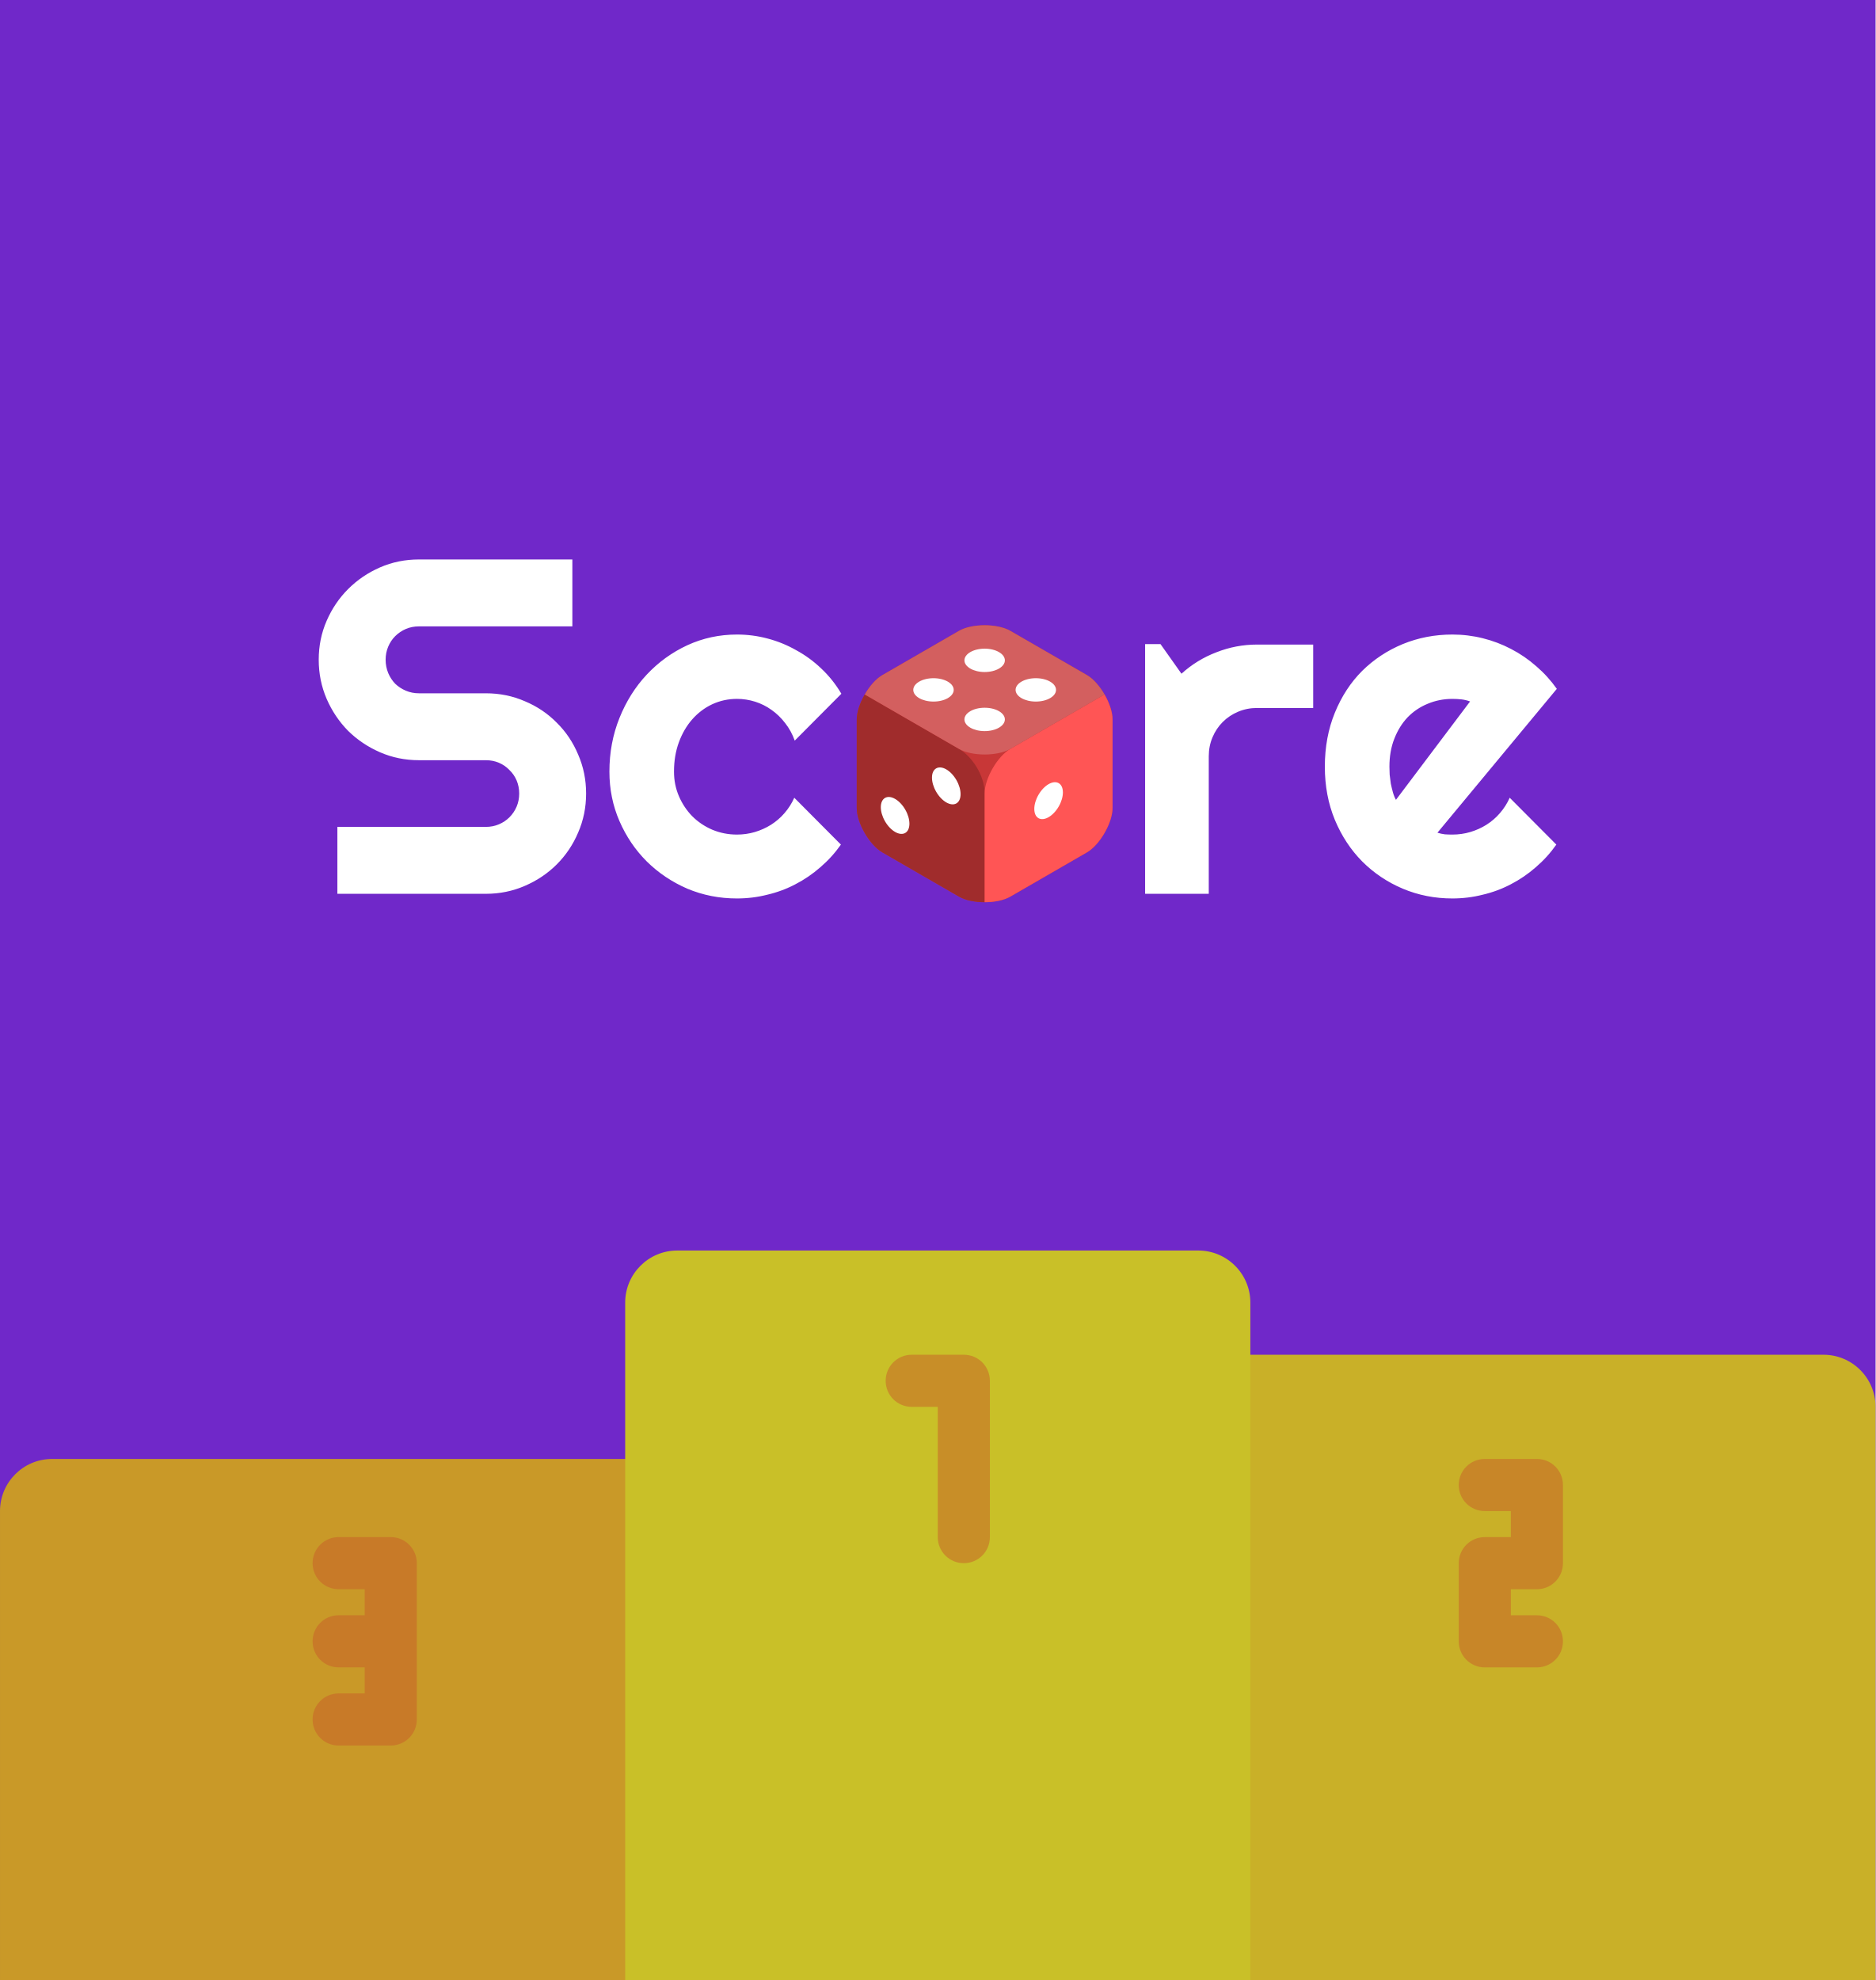
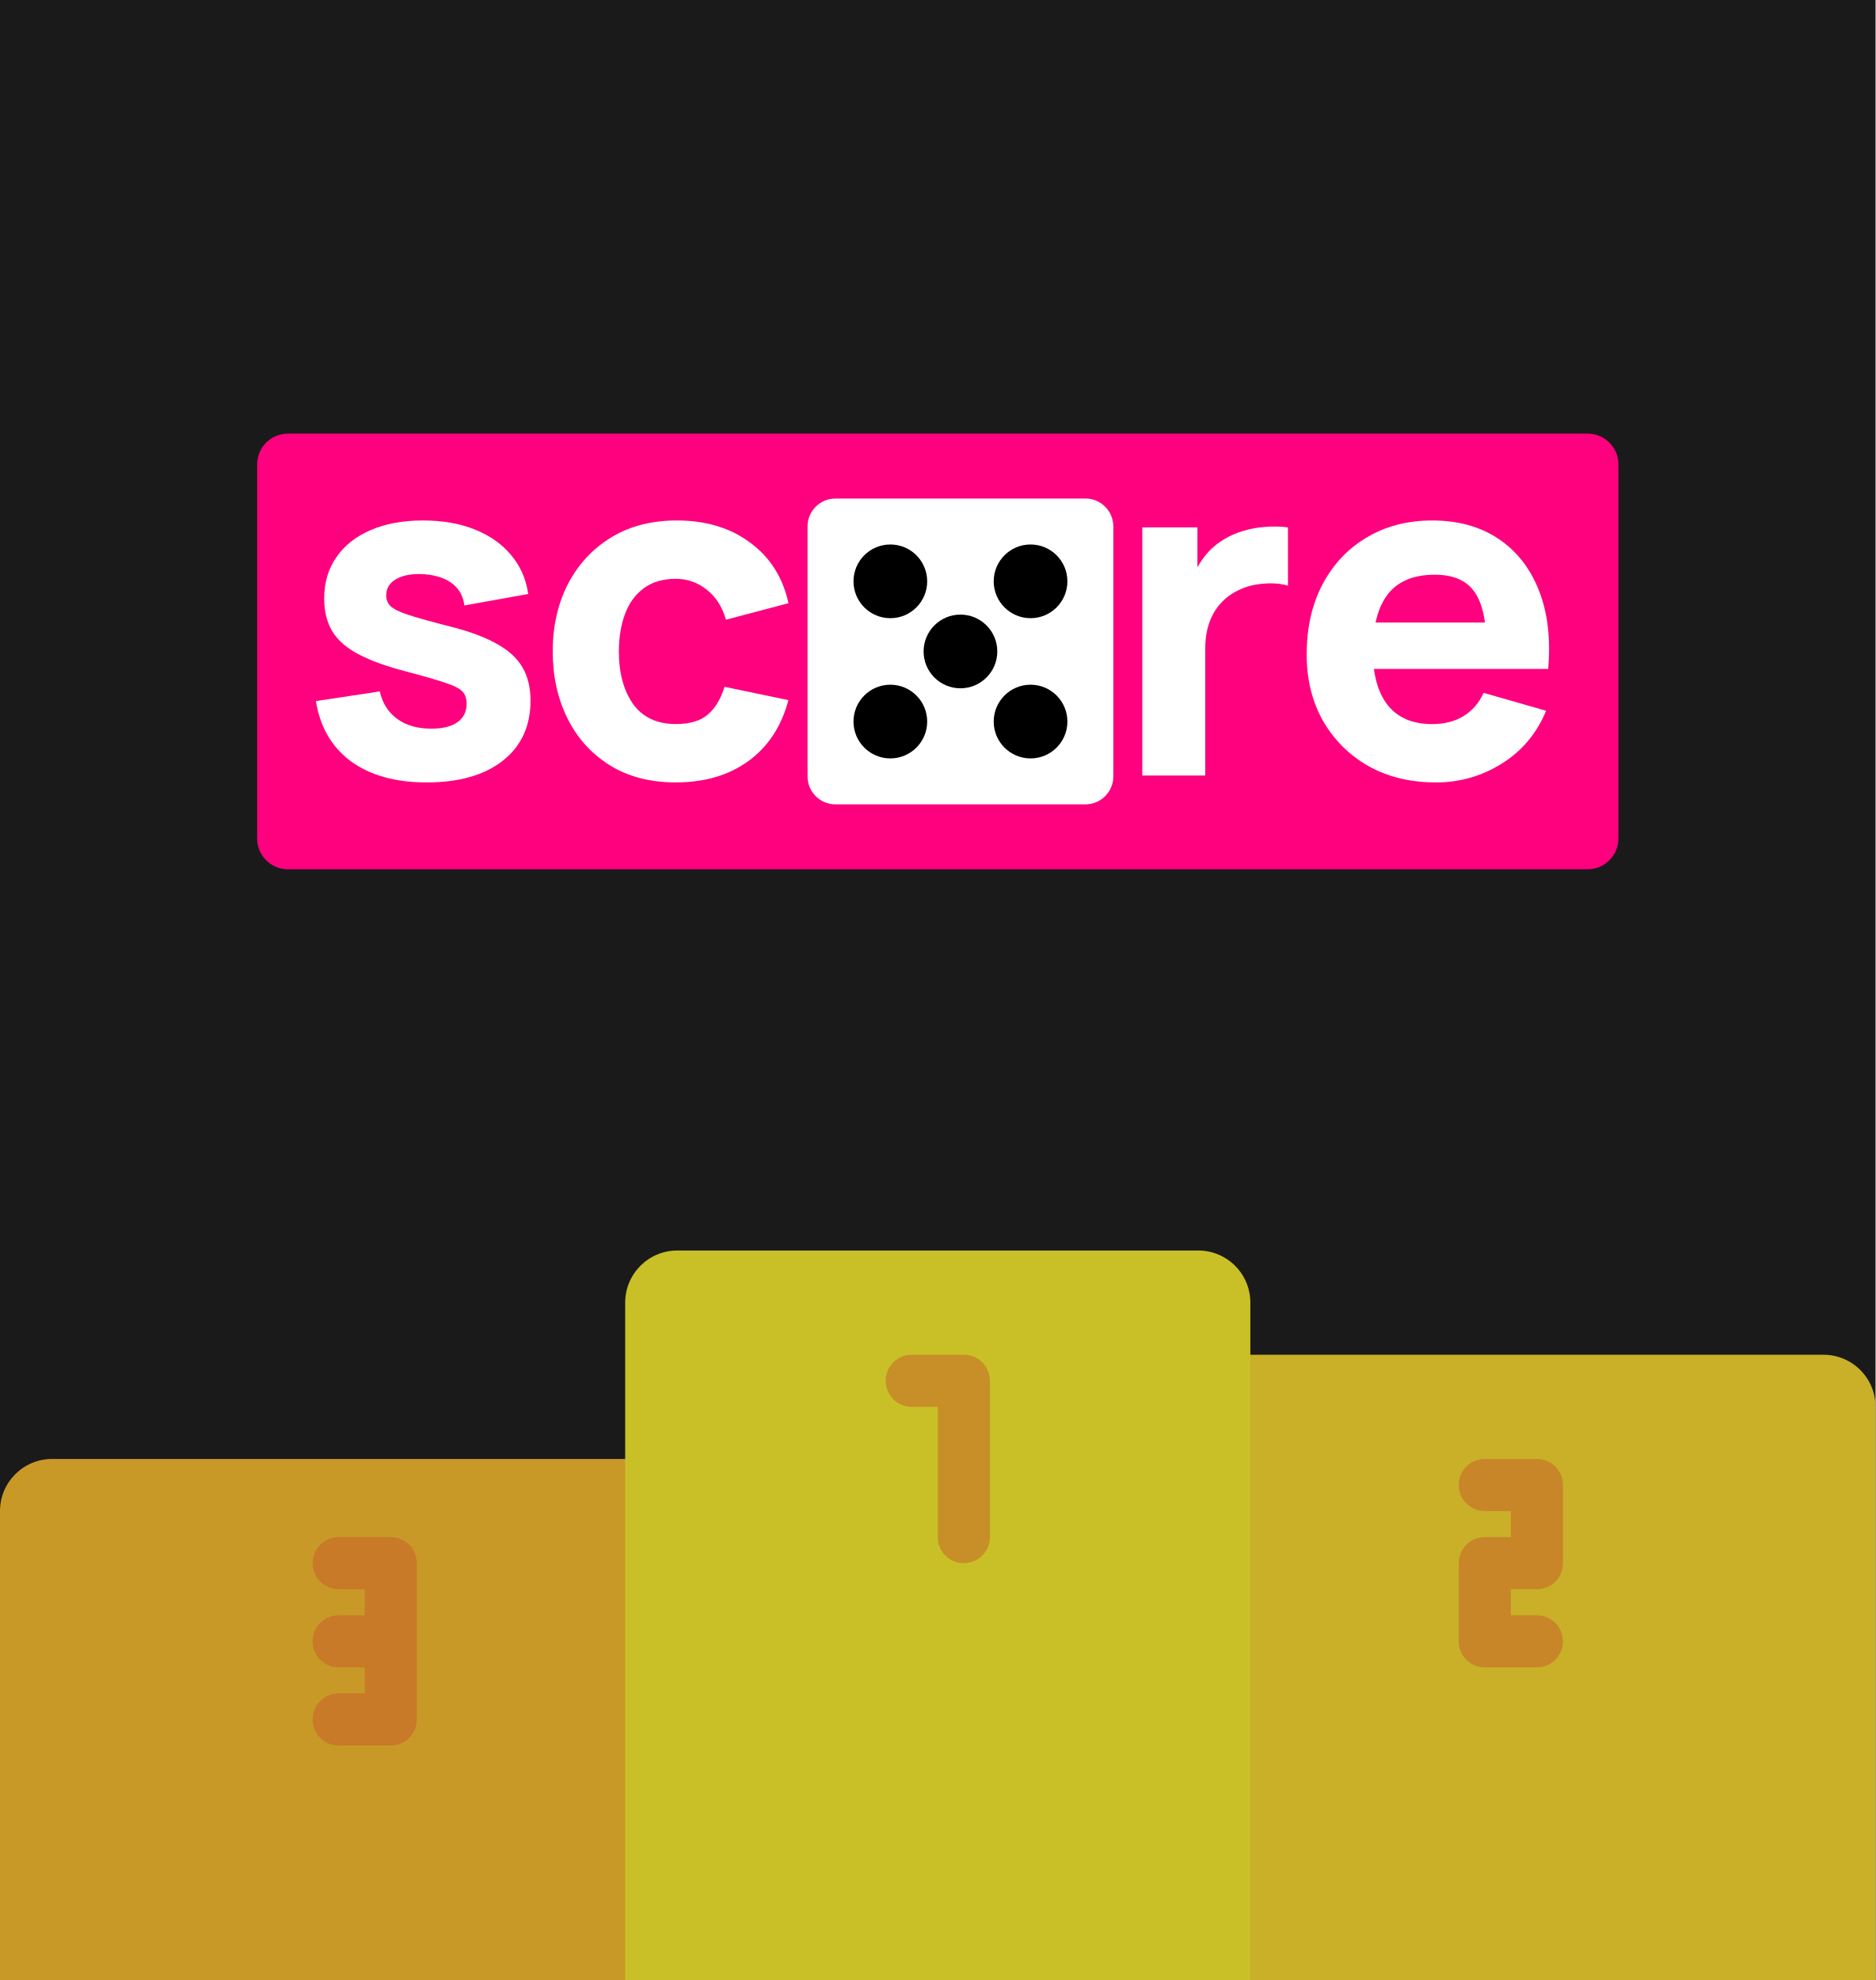
<svg xmlns="http://www.w3.org/2000/svg" width="360" height="380" viewBox="0 0 95.25 100.542" version="1.1" id="svg28">
  <defs id="defs32" />
-   <rect style="fill:#7028c9;fill-opacity:1;stroke-width:0.529;stroke-linecap:round;stroke-linejoin:round;paint-order:stroke markers fill" id="rect870" width="95.25" height="100.542" x="-0" y="0" ry="0" />
+   <rect style="fill:#1a1a1a;fill-opacity:1;stroke-width:0.529;stroke-linecap:round;stroke-linejoin:round;paint-order:stroke markers fill" id="rect870" width="95.25" height="100.542" x="-0" y="0" ry="0" />
  <rect style="fill:#c99928;fill-opacity:1;stroke-width:0.529;stroke-linecap:round;stroke-linejoin:round;paint-order:stroke markers fill" id="rect873" width="37.042" height="31.75" x="-0" y="74.084" ry="2.646" />
-   <g id="g866" transform="matrix(0.7500267,0,0,0.7500267,8.686094,20.90846)" style="stroke-width:1.333">
-     <path d="m 48.163,29.83 c -0.866,-0.5 -1.737,-1.994 -1.732,-3 v -6 c 0,-1 0.866,-2.5 1.732,-3 l 5.196,-3 c 0.866,-0.5 2.598,-0.5 3.464,0 l 5.196,3 c 0.866,0.5 1.732,2 1.732,3 v 6 c 0,1 -0.866,2.5 -1.732,3 l -5.196,3 c -0.866,0.5 -2.598,0.5 -3.464,0 z" fill="#c83737" id="path2" style="stroke-width:1.778" />
-     <path d="m 46.972,19.142 c -0.325,0.563 -0.541,1.188 -0.541,1.688 v 6 c -0.005,1.003 0.861,2.492 1.725,2.996 l 3.873,2.236 1.33,0.768 c 0.433,0.25 1.082,0.375 1.732,0.375 V 25.83 c 0,-1.215 -0.866,-2.5 -1.732,-3 z" fill="#a02c2c" id="path4" style="stroke-width:1.778" />
-     <path d="m 63.21,19.142 -6.387,3.688 c -0.866,0.5 -1.732,2 -1.732,3 v 7.375 c 0.647,0 1.294,-0.124 1.727,-0.372 l 0.005,-0.003 5.203,-3.004 c 0.861,-0.502 1.72,-1.99 1.725,-2.987 V 20.83 c 0,-0.5 -0.216,-1.126 -0.54,-1.688 z" fill="#ff5555" id="path6" style="stroke-width:1.778" />
-     <path d="m 55.091,14.455 c -0.65,0 -1.299,0.125 -1.732,0.375 l -5.196,3 c -0.433,0.25 -0.866,0.75 -1.191,1.312 l 6.387,3.688 c 0.866,0.5 2.598,0.5 3.464,0 L 63.21,19.142 C 62.885,18.58 62.452,18.08 62.02,17.83 l -5.197,-3 C 56.39,14.58 55.74,14.455 55.091,14.455 Z" fill="#d35f5f" id="path8" style="stroke-width:1.778" />
-     <ellipse cx="55.091" cy="20.83" rx="1.369" ry="0.791" fill="#ffffff" paint-order="stroke markers fill" id="ellipse10" style="stroke-width:1.778" />
-     <ellipse cx="55.091" cy="16.83" rx="1.369" ry="0.791" fill="#ffffff" paint-order="stroke markers fill" id="ellipse12" style="stroke-width:1.778" />
-     <ellipse cx="58.555" cy="18.83" rx="1.369" ry="0.791" fill="#ffffff" paint-order="stroke markers fill" id="ellipse14" style="stroke-width:1.778" />
-     <ellipse cx="51.627" cy="18.83" rx="1.369" ry="0.791" fill="#ffffff" paint-order="stroke markers fill" id="ellipse16" style="stroke-width:1.778" />
-     <ellipse cx="-6.908" cy="-64.625" rx="1.369" ry="0.791" transform="rotate(120)" fill="#ffffff" paint-order="stroke markers fill" id="ellipse18" style="stroke-width:1.778" />
-     <ellipse cx="48.183" cy="32.795" rx="1.369" ry="0.791" transform="matrix(0.5,0.8660254,0.8660254,-0.5,0,0)" fill="#ffffff" paint-order="stroke markers fill" id="ellipse20" style="stroke-width:1.778" />
-     <ellipse cx="48.183" cy="28.795" rx="1.369" ry="0.791" transform="matrix(0.5,0.8660254,0.8660254,-0.5,0,0)" fill="#ffffff" paint-order="stroke markers fill" id="ellipse22" style="stroke-width:1.778" />
-     <path d="m 10,16.788 q 0,-1.405 0.537,-2.636 0.536,-1.231 1.452,-2.147 0.931,-0.931 2.162,-1.468 Q 15.382,10 16.787,10 h 10.387 v 4.53 H 16.787 q -0.473,0 -0.884,0.174 -0.41,0.174 -0.726,0.49 -0.3,0.3 -0.473,0.71 -0.174,0.41 -0.174,0.884 0,0.473 0.174,0.9 0.173,0.41 0.473,0.726 0.316,0.3 0.726,0.473 0.41,0.174 0.884,0.174 h 4.53 q 1.405,0 2.637,0.536 1.246,0.521 2.162,1.453 0.931,0.915 1.452,2.162 0.537,1.231 0.537,2.636 0,1.405 -0.537,2.636 -0.52,1.231 -1.452,2.163 -0.916,0.915 -2.162,1.452 -1.232,0.537 -2.637,0.537 H 11.263 v -4.53 h 10.054 q 0.474,0 0.884,-0.174 0.41,-0.174 0.71,-0.474 0.316,-0.315 0.49,-0.726 0.174,-0.41 0.174,-0.884 0,-0.473 -0.174,-0.884 -0.174,-0.41 -0.49,-0.71 -0.3,-0.316 -0.71,-0.49 -0.41,-0.173 -0.884,-0.173 h -4.53 q -1.405,0 -2.636,-0.537 Q 12.92,22.518 11.989,21.602 11.073,20.671 10.537,19.44 10,18.193 10,16.788 Z m 35.389,2.304 -3.157,3.173 q -0.237,-0.663 -0.647,-1.184 -0.41,-0.536 -0.931,-0.9 -0.505,-0.363 -1.105,-0.552 -0.6,-0.19 -1.231,-0.19 -0.884,0 -1.674,0.364 -0.773,0.363 -1.357,1.026 -0.568,0.647 -0.9,1.547 -0.331,0.9 -0.331,1.988 0,0.884 0.331,1.658 0.332,0.773 0.9,1.357 0.584,0.584 1.357,0.916 0.79,0.331 1.674,0.331 0.63,0 1.215,-0.173 0.584,-0.174 1.09,-0.49 0.52,-0.331 0.915,-0.789 0.41,-0.473 0.663,-1.042 l 3.157,3.173 q -0.6,0.852 -1.39,1.531 -0.773,0.679 -1.688,1.152 -0.9,0.474 -1.91,0.71 -0.995,0.253 -2.052,0.253 -1.784,0 -3.363,-0.663 -1.562,-0.678 -2.746,-1.846 -1.168,-1.169 -1.847,-2.731 -0.679,-1.563 -0.679,-3.347 0,-1.941 0.68,-3.63 0.678,-1.689 1.846,-2.936 1.184,-1.263 2.746,-1.989 1.579,-0.726 3.363,-0.726 1.057,0 2.067,0.268 1.026,0.269 1.942,0.79 0.931,0.505 1.705,1.247 0.789,0.741 1.357,1.704 z m 24.877,13.544 h -4.31 V 15.73 h 1.042 l 1.42,2.005 q 1.043,-0.947 2.369,-1.452 1.326,-0.521 2.746,-0.521 h 3.804 v 4.293 h -3.804 q -0.679,0 -1.278,0.253 -0.6,0.252 -1.042,0.694 -0.442,0.442 -0.695,1.042 -0.252,0.6 -0.252,1.279 z M 85.75,28.5 q 0.253,0.079 0.506,0.11 0.252,0.016 0.505,0.016 0.631,0 1.215,-0.173 0.584,-0.174 1.09,-0.49 0.52,-0.331 0.915,-0.789 0.41,-0.473 0.663,-1.042 l 3.157,3.173 q -0.6,0.852 -1.39,1.531 -0.773,0.679 -1.688,1.152 -0.9,0.474 -1.91,0.71 -0.995,0.253 -2.052,0.253 -1.784,0 -3.362,-0.663 -1.563,-0.663 -2.747,-1.846 -1.168,-1.184 -1.847,-2.81 -0.679,-1.642 -0.679,-3.599 0,-2.005 0.68,-3.662 0.678,-1.657 1.846,-2.826 1.184,-1.168 2.747,-1.815 1.578,-0.647 3.362,-0.647 1.057,0 2.067,0.253 1.01,0.252 1.91,0.726 0.916,0.473 1.705,1.168 0.79,0.679 1.39,1.53 z m 2.21,-8.887 q -0.3,-0.11 -0.6,-0.142 -0.284,-0.031 -0.6,-0.031 -0.883,0 -1.672,0.331 -0.774,0.316 -1.358,0.916 -0.568,0.6 -0.9,1.452 -0.331,0.836 -0.331,1.894 0,0.237 0.016,0.537 0.031,0.3 0.079,0.615 0.063,0.3 0.142,0.584 0.078,0.284 0.205,0.505 z" style="line-height:1.25;-inkscape-font-specification:Righteous;fill:#ffffff;stroke-width:1.778" font-weight="400" font-size="32.327px" font-family="Righteous" id="path24" />
-   </g>
  <rect style="fill:#c9b028;fill-opacity:1;stroke-width:0.529;stroke-linecap:round;stroke-linejoin:round;paint-order:stroke markers fill" id="rect877" width="37.042" height="37.042" x="58.208" y="68.792" ry="2.646" />
  <rect style="fill:#c9c028;fill-opacity:1;stroke-width:0.529;stroke-linecap:round;stroke-linejoin:round;paint-order:stroke markers fill" id="rect875" width="31.75" height="42.333" x="31.75" y="63.5" ry="2.646" />
  <path id="rect879" style="fill:#c95c28;fill-opacity:0.5;stroke-width:0.529;stroke-linecap:round;stroke-linejoin:round;paint-order:stroke markers fill" d="m 46.302,68.792 c -0.733,0 -1.323,0.59 -1.323,1.323 0,0.733 0.59,1.323 1.323,1.323 h 1.323 v 6.615 c 0,0.733 0.59,1.323 1.323,1.323 0.733,0 1.323,-0.59 1.323,-1.323 v -7.938 c 0,-0.733 -0.59,-1.323 -1.323,-1.323 z" />
  <path id="rect883" style="fill:#c95c28;fill-opacity:0.5;stroke-width:0.529;stroke-linecap:round;stroke-linejoin:round;paint-order:stroke markers fill" d="m 75.406,74.084 c -0.733,0 -1.323,0.59 -1.323,1.323 0,0.733 0.59,1.323 1.323,1.323 h 1.323 v 1.323 h -1.323 c -0.733,0 -1.323,0.59 -1.323,1.323 v 3.969 c 0,0.733 0.59,1.323 1.323,1.323 h 2.646 c 0.733,0 1.323,-0.59 1.323,-1.323 0,-0.733 -0.59,-1.323 -1.323,-1.323 h -1.323 v -1.323 h 1.323 c 0.046,0 0.091,-0.002 0.135,-0.007 0.669,-0.068 1.188,-0.629 1.188,-1.316 v -3.969 c 0,-0.733 -0.59,-1.323 -1.323,-1.323 z" />
  <path id="rect911" style="fill:#c95c28;fill-opacity:0.5;stroke-width:0.529;stroke-linecap:round;stroke-linejoin:round;paint-order:stroke markers fill" d="m 17.198,78.052 c -0.733,0 -1.323,0.59 -1.323,1.323 0,0.733 0.59,1.323 1.323,1.323 h 1.323 v 1.323 h -1.323 c -0.733,0 -1.323,0.59 -1.323,1.323 0,0.733 0.59,1.323 1.323,1.323 h 1.323 v 1.323 h -1.323 c -0.733,0 -1.323,0.59 -1.323,1.323 0,0.733 0.59,1.323 1.323,1.323 h 2.646 c 0.046,0 0.091,-0.002 0.135,-0.007 0.669,-0.068 1.188,-0.629 1.188,-1.316 v -7.938 c 0,-0.733 -0.59,-1.323 -1.323,-1.323 z" />
+   <g id="g1780" transform="translate(0.367752,1.058336)">
+     <rect width="69.131" height="22.122" ry="1.561" fill="#ff007f" stop-color="#000000" stroke-linecap="round" stroke-width="0.309" style="paint-order:markers stroke fill" id="rect1031" x="12.692" y="20.96" />
+     <g fill="#ffffff" id="g1045" transform="matrix(0.691306,0,0,0.691306,12.69181,20.96048)">
+       <rect x="40.433" y="4.767" width="22.465" height="22.465" ry="2.051" stop-color="#000000" stroke-linecap="round" stroke-width="0.34" style="paint-order:markers stroke fill" id="rect1033" />
+       <g stroke-width="0.844" id="g1043">
+         <path d="m 12.453,25.621 q -3.443,0 -5.57,-1.553 Q 4.773,22.498 4.317,19.646 l 4.692,-0.709 q 0.287,1.283 1.266,2.009 0.996,0.726 2.515,0.726 1.249,0 1.924,-0.473 0.675,-0.489 0.675,-1.35 0,-0.54 -0.27,-0.861 -0.27,-0.338 -1.215,-0.658 -0.928,-0.321 -2.903,-0.844 -2.228,-0.574 -3.562,-1.283 -1.333,-0.709 -1.924,-1.688 -0.591,-0.996 -0.591,-2.397 0,-1.755 0.895,-3.038 0.895,-1.3 2.515,-1.992 1.637,-0.709 3.848,-0.709 2.144,0 3.798,0.658 1.654,0.658 2.667,1.874 1.03,1.215 1.266,2.869 l -4.692,0.844 q -0.118,-1.013 -0.878,-1.603 -0.76,-0.591 -2.059,-0.692 -1.266,-0.084 -2.042,0.338 -0.76,0.422 -0.76,1.215 0,0.473 0.321,0.793 0.338,0.321 1.367,0.658 1.046,0.338 3.173,0.878 2.076,0.54 3.325,1.266 1.266,0.709 1.84,1.722 0.574,0.996 0.574,2.414 0,2.802 -2.026,4.405 -2.026,1.603 -5.604,1.603 z" id="path1035" />
+         <path d="m 30.761,25.621 q -2.836,0 -4.861,-1.266 Q 23.874,23.089 22.794,20.912 21.714,18.734 21.714,16 q 0,-2.768 1.114,-4.946 1.131,-2.177 3.173,-3.426 2.042,-1.249 4.827,-1.249 3.224,0 5.401,1.637 2.194,1.62 2.802,4.439 l -4.591,1.215 q -0.405,-1.418 -1.418,-2.211 -0.996,-0.793 -2.262,-0.793 -1.452,0 -2.38,0.709 -0.928,0.692 -1.367,1.907 -0.439,1.198 -0.439,2.717 0,2.38 1.046,3.865 1.063,1.468 3.139,1.468 1.553,0 2.363,-0.709 0.81,-0.709 1.215,-2.026 l 4.692,0.979 q -0.776,2.903 -2.937,4.473 -2.16,1.57 -5.334,1.57 z" id="path1037" />
+         <path d="M 65.025,25.115 V 6.886 h 4.051 v 4.456 l -0.439,-0.574 q 0.354,-0.945 0.945,-1.722 0.591,-0.776 1.452,-1.283 0.658,-0.405 1.435,-0.625 0.776,-0.236 1.603,-0.287 0.827,-0.068 1.654,0.034 v 4.287 q -0.76,-0.236 -1.772,-0.152 -0.996,0.068 -1.806,0.456 -0.81,0.371 -1.367,0.996 -0.557,0.608 -0.844,1.452 -0.287,0.827 -0.287,1.874 v 9.317 z" id="path1039" />
+         <path d="m 86.588,25.621 q -2.802,0 -4.946,-1.198 -2.127,-1.215 -3.342,-3.325 -1.198,-2.127 -1.198,-4.861 0,-2.988 1.181,-5.199 1.181,-2.211 3.258,-3.426 2.076,-1.232 4.777,-1.232 2.869,0 4.878,1.35 2.009,1.35 2.971,3.798 0.962,2.447 0.675,5.756 h -4.54 v -1.688 q 0,-2.785 -0.895,-4 -0.878,-1.232 -2.886,-1.232 -2.346,0 -3.46,1.435 -1.097,1.418 -1.097,4.203 0,2.549 1.097,3.95 1.114,1.384 3.258,1.384 1.35,0 2.312,-0.591 0.962,-0.591 1.468,-1.705 l 4.591,1.317 q -1.03,2.498 -3.258,3.882 -2.211,1.384 -4.844,1.384 z m -6.043,-8.338 v -3.41 h 12.085 v 3.41 z" id="path1041" />
+       </g>
+     </g>
+     <g stroke-linecap="round" stroke-width="0.515" id="g1057" transform="matrix(0.691306,0,0,0.691306,12.69181,20.96048)">
+       <circle cx="51.666" cy="16" r="2.707" stop-color="#000000" style="paint-order:markers stroke fill" id="circle1047" />
+       <circle cx="46.516" cy="21.15" r="2.707" stop-color="#000000" style="paint-order:markers stroke fill" id="circle1049" />
+       <circle cx="46.516" cy="10.85" r="2.707" stop-color="#000000" style="paint-order:markers stroke fill" id="circle1051" />
+       <circle cx="56.816" cy="10.85" r="2.707" stop-color="#000000" style="paint-order:markers stroke fill" id="circle1053" />
+       <circle cx="56.816" cy="21.15" r="2.707" stop-color="#000000" style="paint-order:markers stroke fill" id="circle1055" />
+     </g>
+   </g>
</svg>
